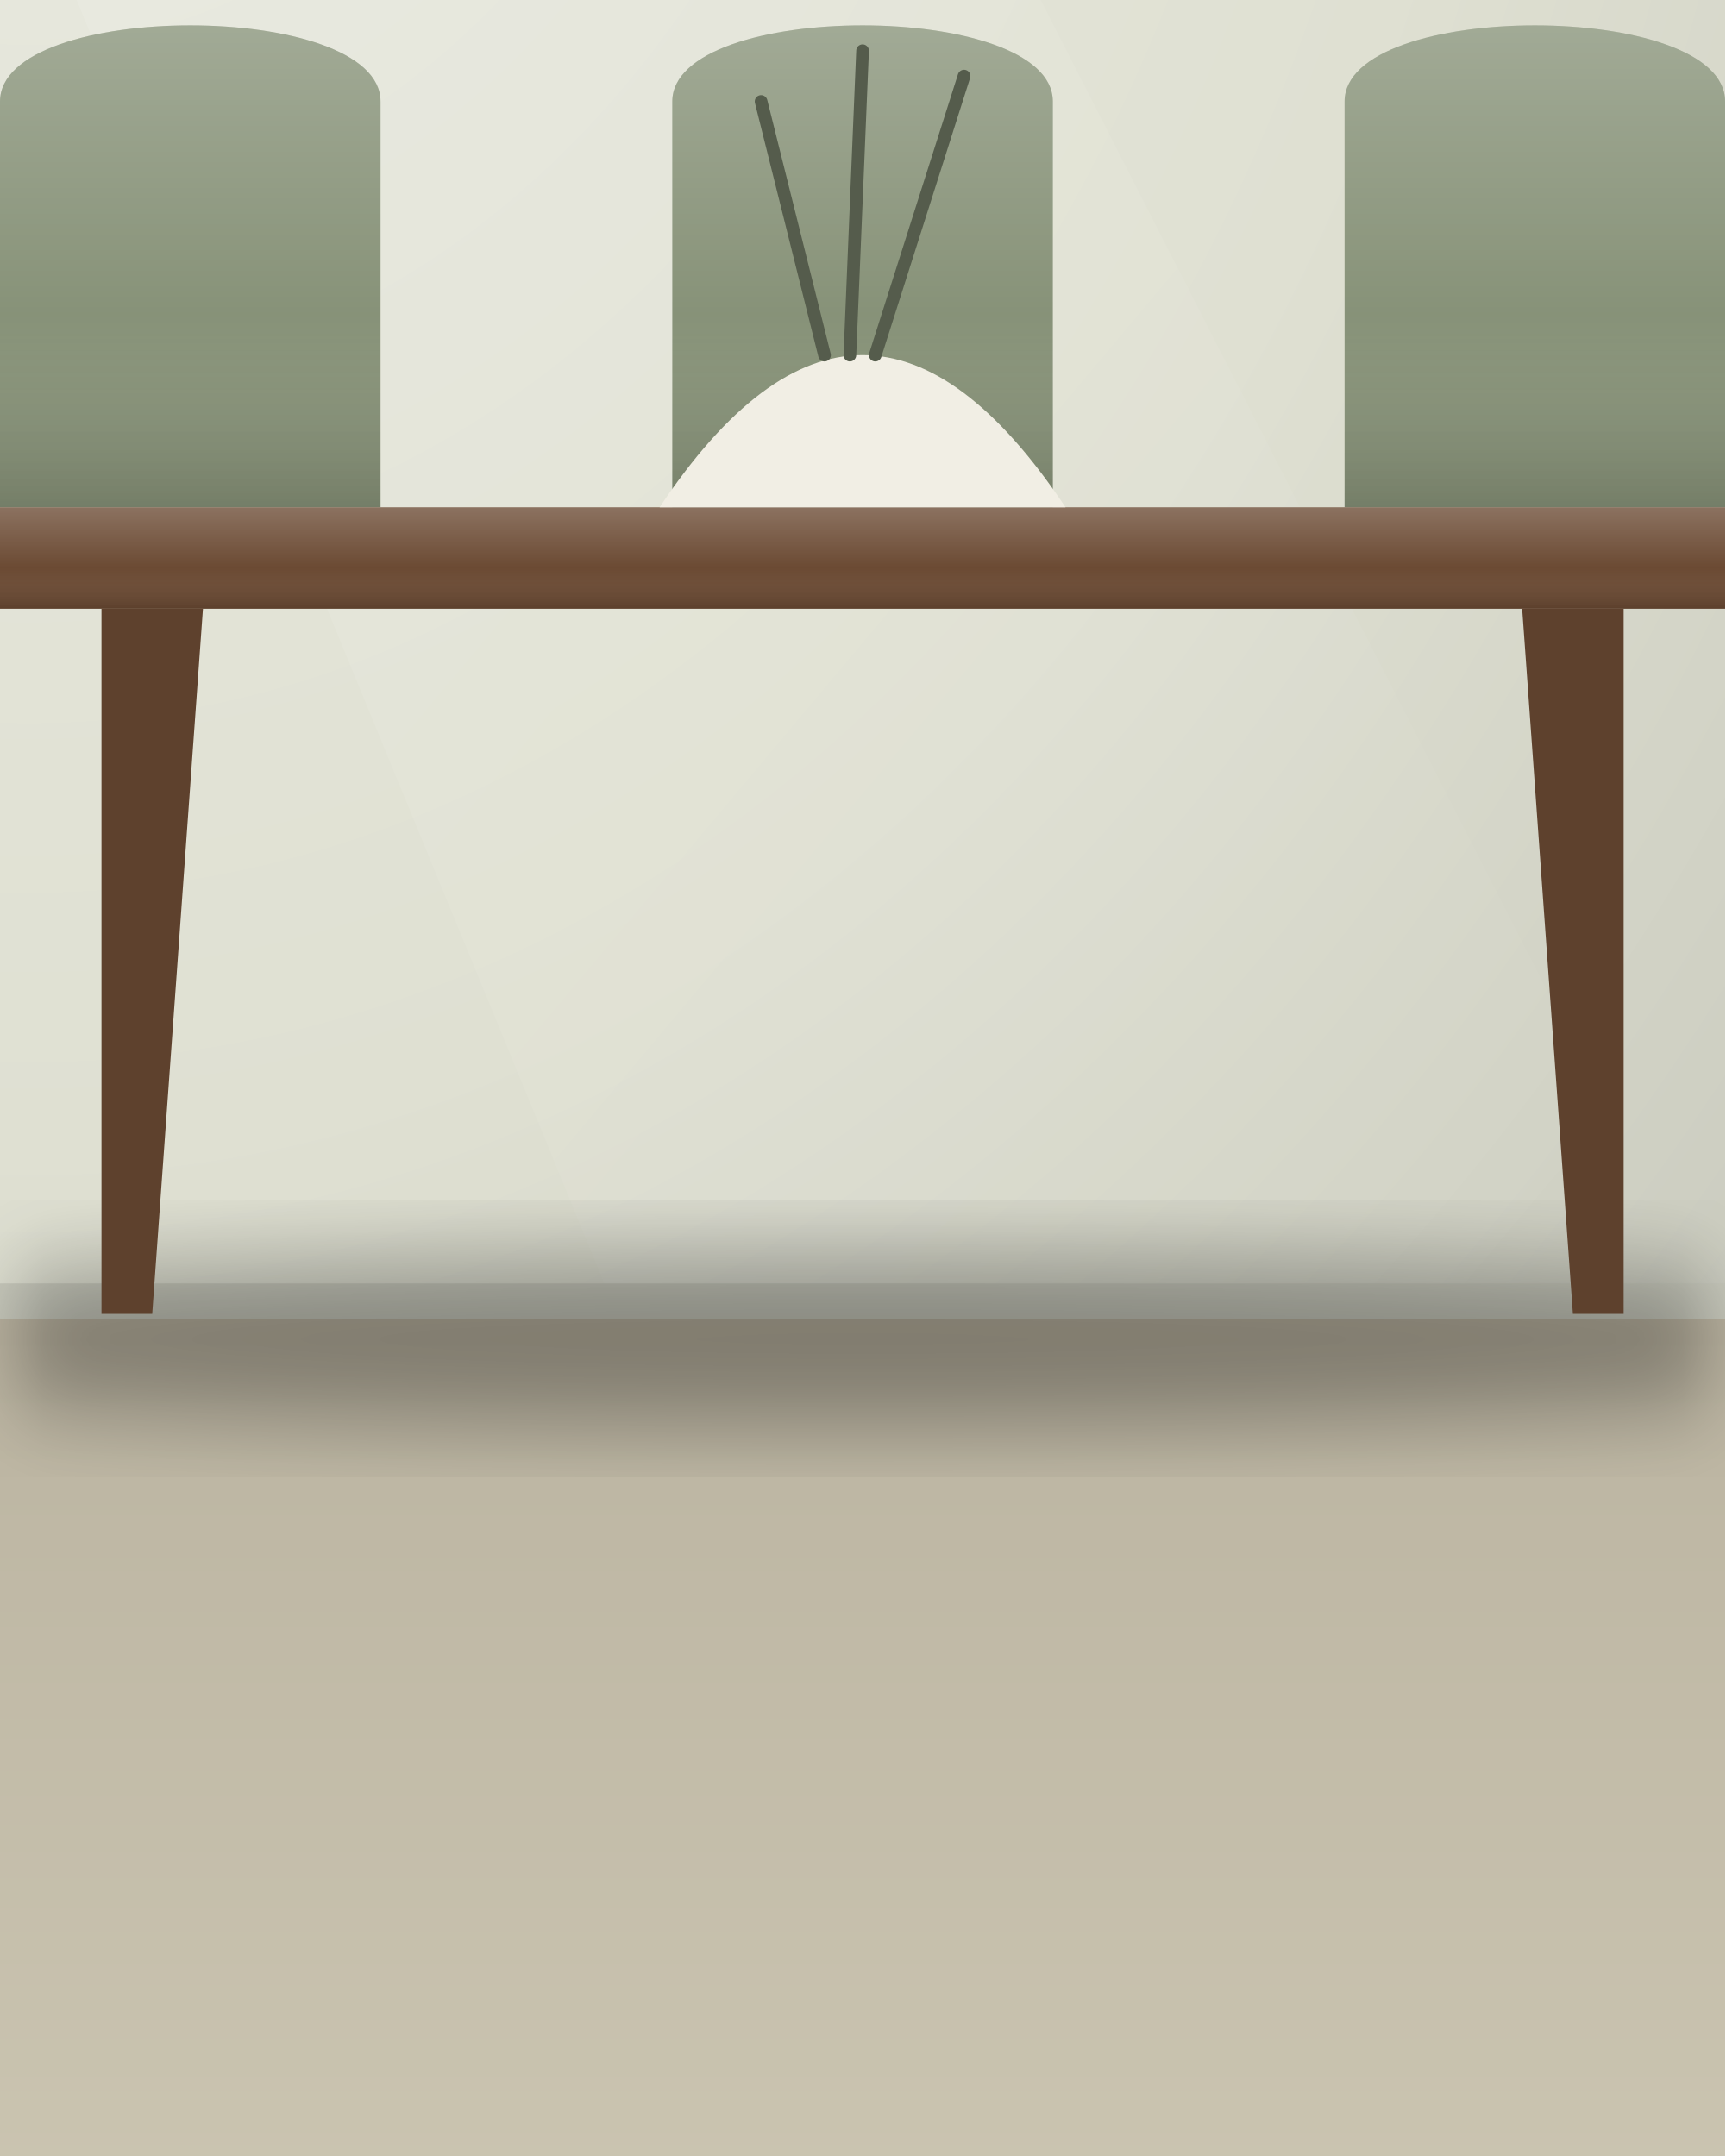
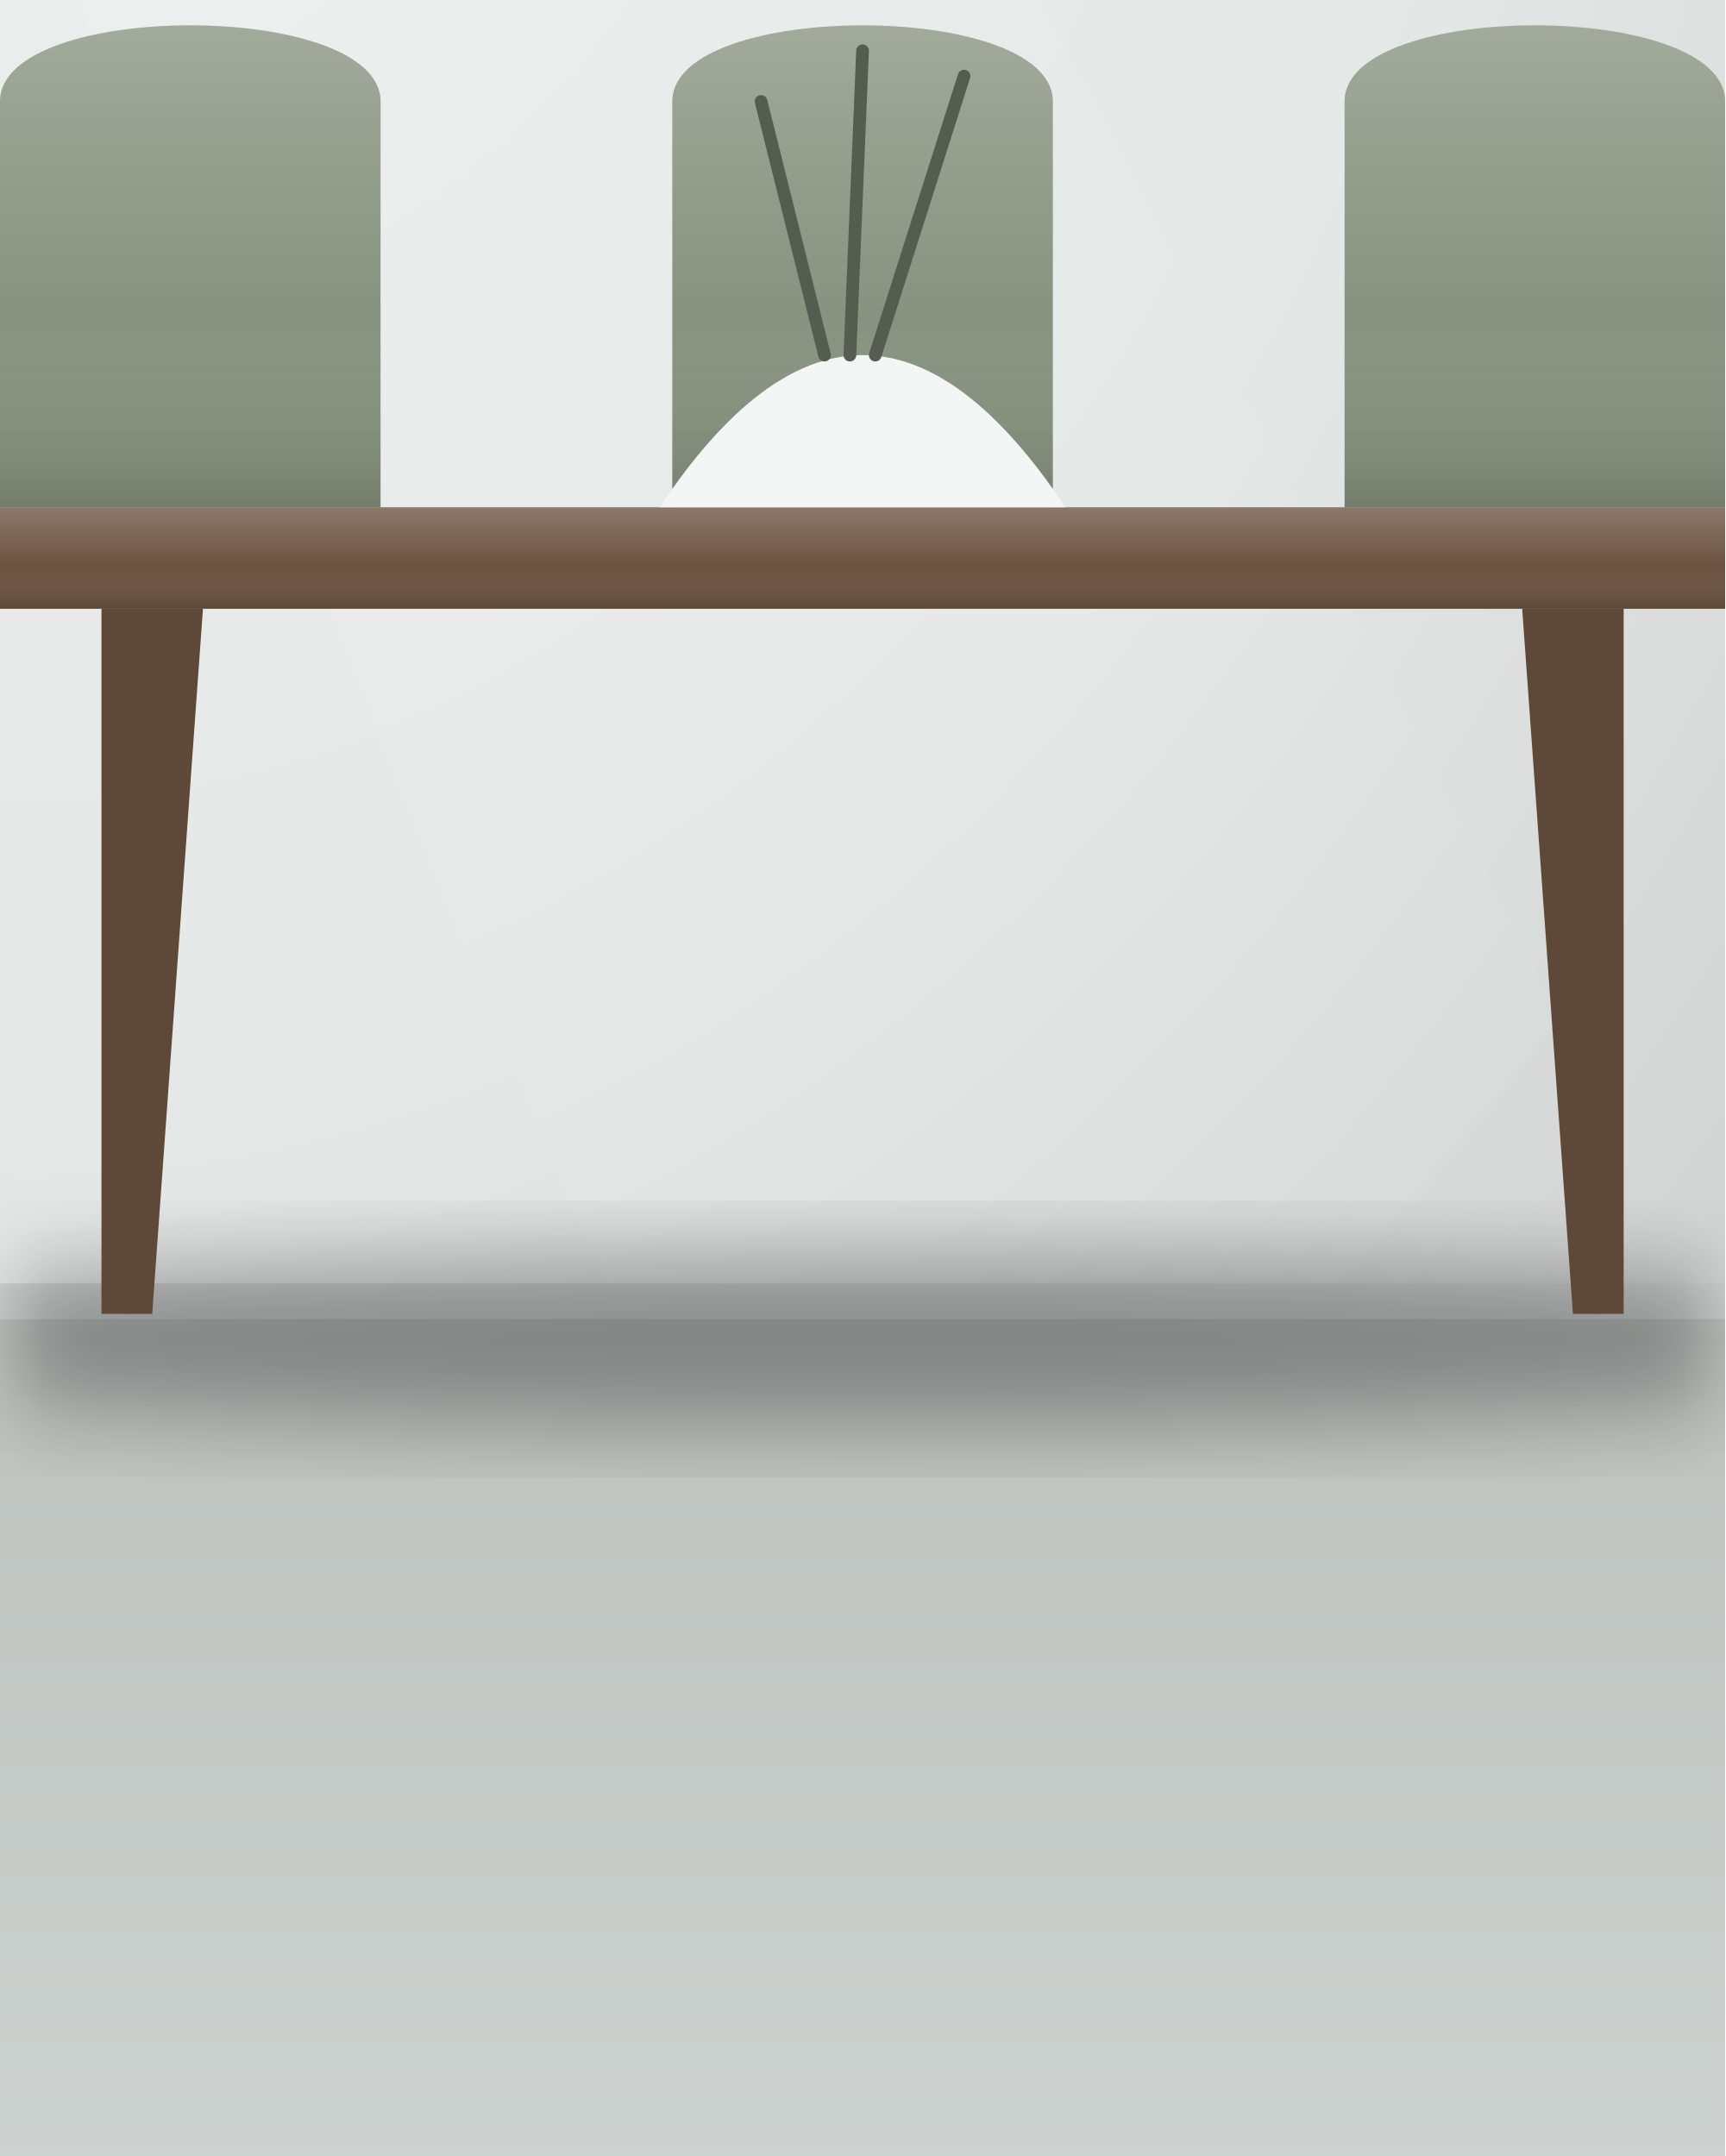
<svg xmlns="http://www.w3.org/2000/svg" viewBox="260 560 680 850" preserveAspectRatio="xMidYMid slice">
  <defs>
    <radialGradient id="light-dining-table-sage-c" cx="0.22" cy="0.18" r="0.9">
-       <stop offset="0" stop-color="#eaebe2" />
-       <stop offset="0.55" stop-color="#DFE0D2" />
-       <stop offset="1" stop-color="#c4c5b9" />
+       <stop offset="0" stop-color="#edf0ef" />
+       <stop offset="0.55" stop-color="#E4E8E6" />
+       <stop offset="1" stop-color="#c9ccca" />
    </radialGradient>
    <linearGradient id="floor-dining-table-sage-c" x1="0" y1="0" x2="0" y2="1">
-       <stop offset="0" stop-color="#bbb4a1" />
-       <stop offset="1" stop-color="#cec8b4" />
+       <stop offset="0" stop-color="#bdc2bf" />
+       <stop offset="1" stop-color="#d0d6d3" />
    </linearGradient>
    <linearGradient id="sheen-dining-table-sage-c" x1="0" y1="0" x2="0" y2="1">
      <stop offset="0" stop-color="#ffffff" stop-opacity="0.22" />
      <stop offset="0.6" stop-color="#ffffff" stop-opacity="0" />
      <stop offset="1" stop-color="#000000" stop-opacity="0.14" />
    </linearGradient>
    <linearGradient id="beam-dining-table-sage-c" x1="0" y1="0" x2="1" y2="1">
      <stop offset="0" stop-color="#ffffff" stop-opacity="0.28" />
      <stop offset="1" stop-color="#ffffff" stop-opacity="0" />
    </linearGradient>
    <radialGradient id="glow-dining-table-sage-c" cx="0.5" cy="0.5" r="0.5">
      <stop offset="0" stop-color="#FFE9C2" stop-opacity="0.75" />
      <stop offset="1" stop-color="#FFE9C2" stop-opacity="0" />
    </radialGradient>
    <filter id="blur-dining-table-sage-c" x="-30%" y="-30%" width="160%" height="160%">
      <feGaussianBlur stdDeviation="18" />
    </filter>
    <filter id="soft-dining-table-sage-c" x="-10%" y="-10%" width="120%" height="120%">
      <feGaussianBlur stdDeviation="4" />
    </filter>
    <linearGradient id="mirror-dining-table-sage-c" x1="0" y1="0" x2="1" y2="1">
-       <stop offset="0" stop-color="#e7e8dd" />
-       <stop offset="0.5" stop-color="#c9cabd" />
-       <stop offset="1" stop-color="#707069" />
+       <stop offset="0" stop-color="#ebeeec" />
+       <stop offset="0.5" stop-color="#cdd1cf" />
+       <stop offset="1" stop-color="#727473" />
    </linearGradient>
  </defs>
  <rect width="1200" height="1500" fill="url(#light-dining-table-sage-c)" />
  <path d="M60 0 L384 0 L936 1080 L504 1080 Z" fill="url(#beam-dining-table-sage-c)" opacity="0.55" />
-   <rect y="1066" width="1200" height="14" fill="#c9cabd" />
+   <rect y="1066" width="1200" height="14" fill="#cdd1cf" />
  <rect y="1080" width="1200" height="420" fill="url(#floor-dining-table-sage-c)" />
  <ellipse cx="600" cy="1088" rx="470" ry="34" fill="#000" opacity="0.32" filter="url(#blur-dining-table-sage-c)" />
-   <path d="M260 760 L260 600 C260 560 410 560 410 600 L410 760 Z" fill="#879278" />
+   <path d="M260 760 L260 600 C260 560 410 560 410 600 L410 760 Z" fill="#87927f" />
  <path d="M260 760 L260 600 C260 560 410 560 410 600 L410 760 Z" fill="url(#sheen-dining-table-sage-c)" />
-   <path d="M525 760 L525 600 C525 560 675 560 675 600 L675 760 Z" fill="#879278" />
+   <path d="M525 760 L525 600 C525 560 675 560 675 600 L675 760 Z" fill="#87927f" />
  <path d="M525 760 L525 600 C525 560 675 560 675 600 L675 760 Z" fill="url(#sheen-dining-table-sage-c)" />
-   <path d="M790 760 L790 600 C790 560 940 560 940 600 L940 760 Z" fill="#879278" />
+   <path d="M790 760 L790 600 C790 560 940 560 940 600 L940 760 Z" fill="#87927f" />
  <path d="M790 760 L790 600 C790 560 940 560 940 600 L940 760 Z" fill="url(#sheen-dining-table-sage-c)" />
-   <rect x="160" y="760" width="880" height="40" rx="10" fill="#6B4A33" />
+   <rect x="160" y="760" width="880" height="40" rx="10" fill="#6B5240" />
  <rect x="160" y="760" width="880" height="40" rx="10" fill="url(#sheen-dining-table-sage-c)" />
-   <path d="M300 800 L340 800 L320 1078 L300 1078 Z M860 800 L900 800 L900 1078 L880 1078 Z" fill="#5e412d" />
-   <path d="M520 760 Q560 700 600 700 Q640 700 680 760 Z" fill="#F1EEE4" />
-   <path d="M585 700 L560 600 M605 700 L640 590 M595 700 L600 580" stroke="#555c4c" stroke-width="5" stroke-linecap="round" />
+   <path d="M300 800 L340 800 L320 1078 L300 1078 Z M860 800 L900 800 L900 1078 L880 1078 Z" fill="#5e4838" />
+   <path d="M520 760 Q560 700 600 700 Q640 700 680 760 Z" fill="#F4F6F5" />
+   <path d="M585 700 L560 600 M605 700 L640 590 M595 700 L600 580" stroke="#555c50" stroke-width="5" stroke-linecap="round" />
</svg>
